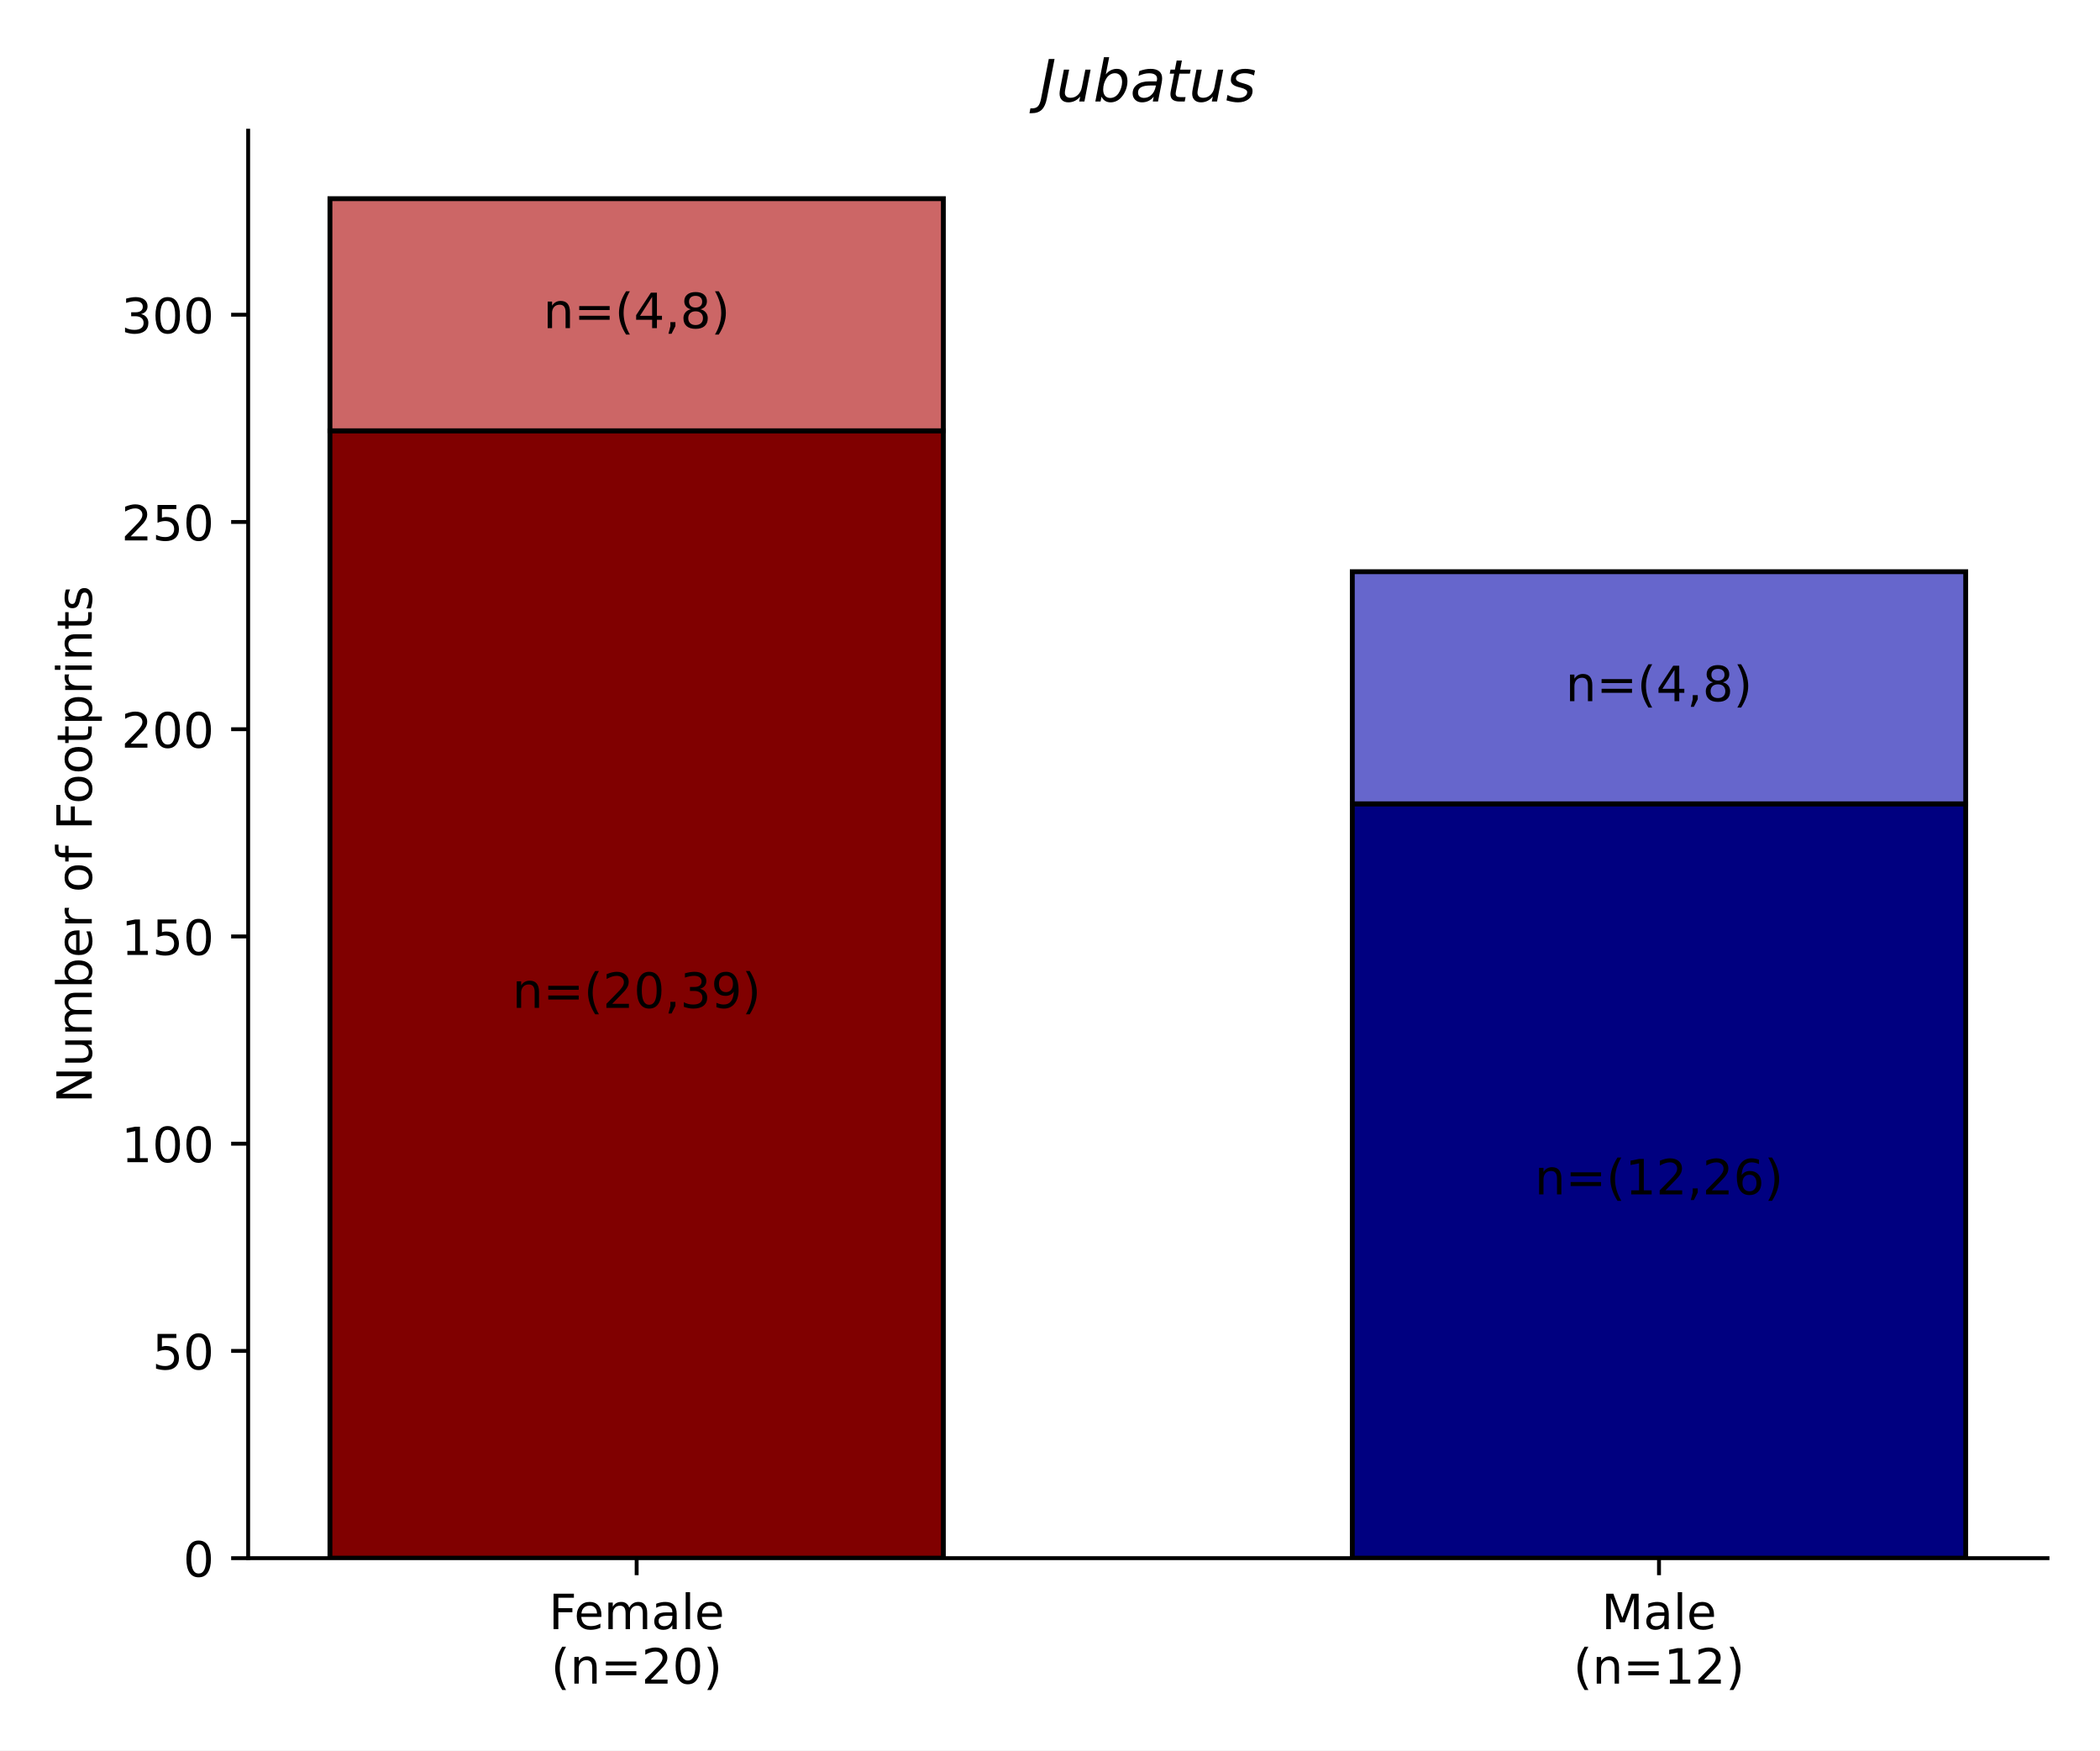
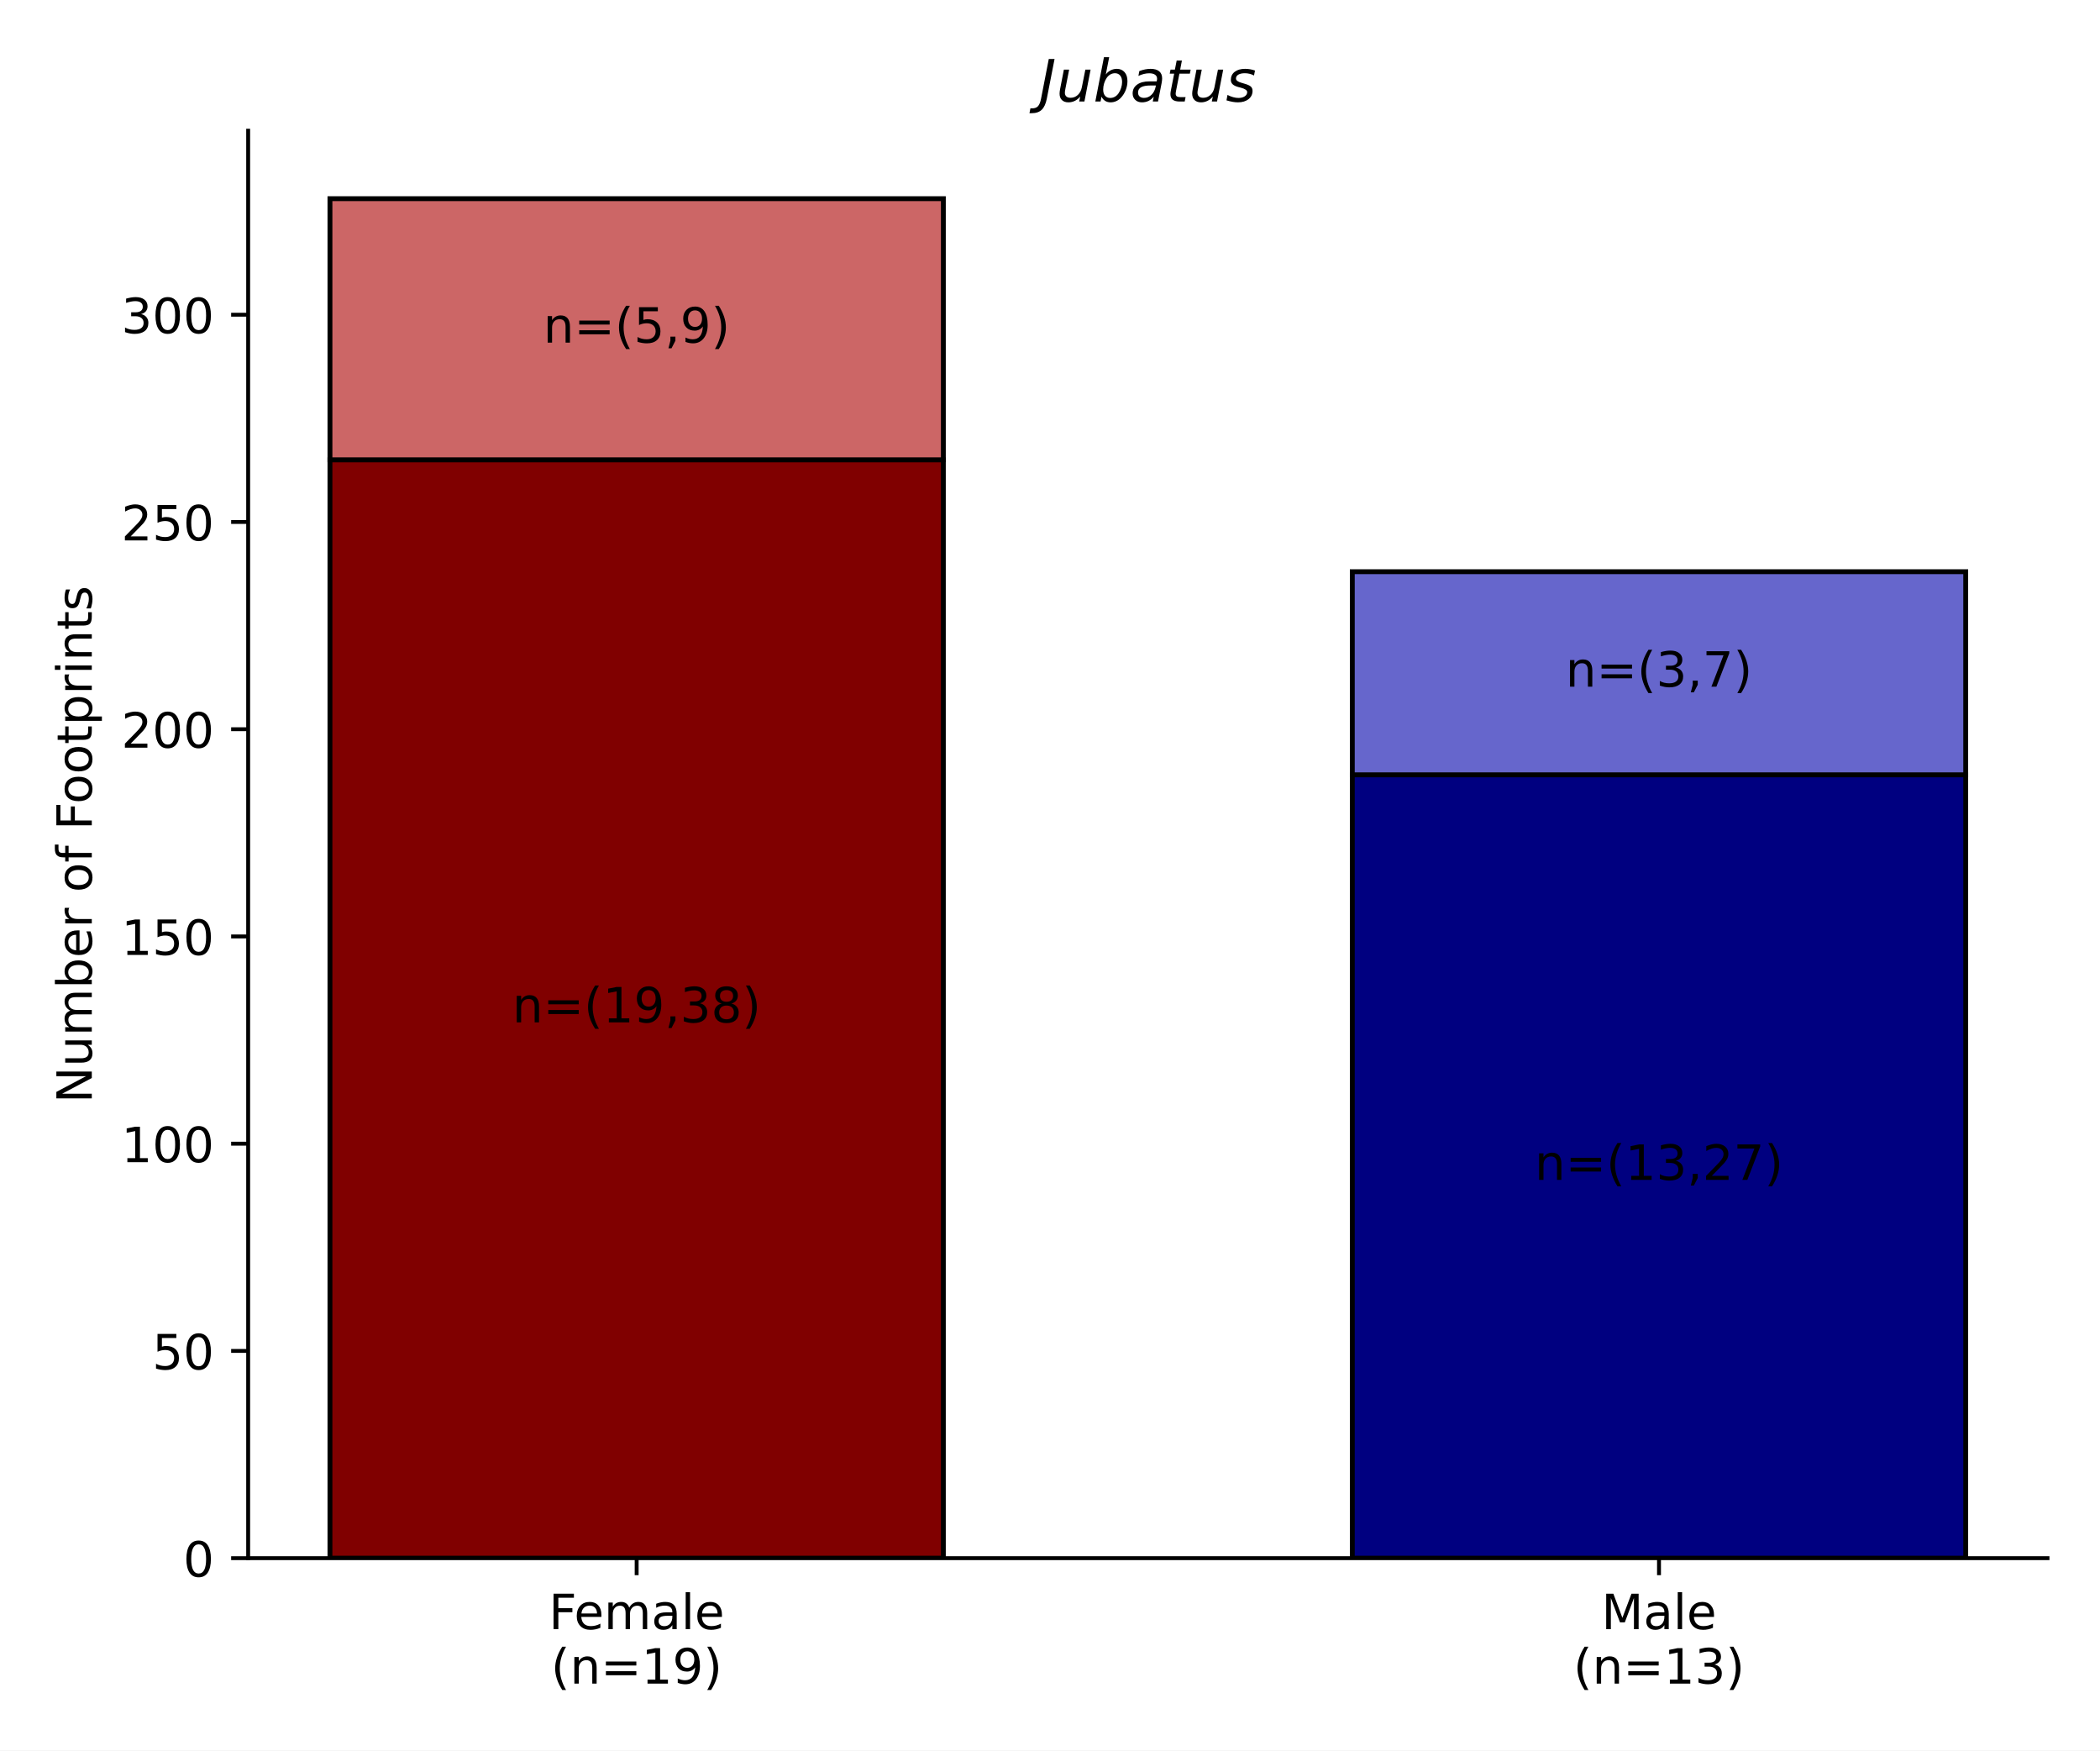
<svg xmlns="http://www.w3.org/2000/svg" xmlns:xlink="http://www.w3.org/1999/xlink" width="432pt" height="360pt" viewBox="0 0 432 360" version="1.1">
  <defs>
    <style type="text/css">*{stroke-linejoin: round; stroke-linecap: butt}</style>
  </defs>
  <g id="figure_1">
    <g id="patch_1">
      <path d="M 0 360  L 432 360  L 432 0  L 0 0  z " style="fill: #ffffff" />
    </g>
    <g id="axes_1">
      <g id="patch_2">
        <path d="M 51.05 320.456  L 421.2 320.456  L 421.2 26.88  L 51.05 26.88  z " style="fill: #ffffff" />
      </g>
      <g id="patch_3">
-         <path d="M 67.875 320.456  L 194.062 320.456  L 194.062 88.596  L 67.875 88.596  z " clip-path="url(#p5c087aab49)" style="fill: #800000; stroke: #000000; stroke-linejoin: miter" />
+         <path d="M 67.875 320.456  L 194.062 320.456  L 194.062 94.563  L 67.875 94.563  z " clip-path="url(#p256b6eb89d)" style="fill: #800000; stroke: #000000; stroke-linejoin: miter" />
      </g>
      <g id="patch_4">
-         <path d="M 278.188 320.456  L 404.375 320.456  L 404.375 165.314  L 278.188 165.314  z " clip-path="url(#p5c087aab49)" style="fill: #000080; stroke: #000000; stroke-linejoin: miter" />
+         <path d="M 278.188 320.456  L 404.375 320.456  L 404.375 159.347  L 278.188 159.347  z " clip-path="url(#p256b6eb89d)" style="fill: #000080; stroke: #000000; stroke-linejoin: miter" />
      </g>
      <g id="patch_5">
-         <path d="M 67.875 88.596  L 194.062 88.596  L 194.062 40.86  L 67.875 40.86  z " clip-path="url(#p5c087aab49)" style="fill: #cc6666; stroke: #000000; stroke-linejoin: miter" />
+         <path d="M 67.875 94.563  L 194.062 94.563  L 194.062 40.86  L 67.875 40.86  z " clip-path="url(#p256b6eb89d)" style="fill: #cc6666; stroke: #000000; stroke-linejoin: miter" />
      </g>
      <g id="patch_6">
-         <path d="M 278.188 165.314  L 404.375 165.314  L 404.375 117.578  L 278.188 117.578  z " clip-path="url(#p5c087aab49)" style="fill: #6666cc; stroke: #000000; stroke-linejoin: miter" />
+         <path d="M 278.188 159.347  L 404.375 159.347  L 404.375 117.578  L 278.188 117.578  z " clip-path="url(#p256b6eb89d)" style="fill: #6666cc; stroke: #000000; stroke-linejoin: miter" />
      </g>
      <g id="matplotlib.axis_1">
        <g id="xtick_1">
          <g id="line2d_1">
            <defs>
-               <path id="m1db87bc4d0" d="M 0 0  L 0 3.5  " style="stroke: #000000; stroke-width: 0.8" />
+               <path id="mb5d3421f30" d="M 0 0  L 0 3.5  " style="stroke: #000000; stroke-width: 0.8" />
            </defs>
            <g>
-               <use xlink:href="#m1db87bc4d0" x="130.969" y="320.456" style="stroke: #000000; stroke-width: 0.8" />
+               <use xlink:href="#mb5d3421f30" x="130.969" y="320.456" style="stroke: #000000; stroke-width: 0.8" />
            </g>
          </g>
          <g id="text_1">
            <g transform="translate(112.8914 335.0544) scale(0.1 -0.1)">
              <defs>
                <path id="DejaVuSans-46" d="M 628 4666  L 3309 4666  L 3309 4134  L 1259 4134  L 1259 2759  L 3109 2759  L 3109 2228  L 1259 2228  L 1259 0  L 628 0  L 628 4666  z " transform="scale(0.015625)" />
                <path id="DejaVuSans-65" d="M 3597 1894  L 3597 1613  L 953 1613  Q 991 1019 1311 708  Q 1631 397 2203 397  Q 2534 397 2845 478  Q 3156 559 3463 722  L 3463 178  Q 3153 47 2828 -22  Q 2503 -91 2169 -91  Q 1331 -91 842 396  Q 353 884 353 1716  Q 353 2575 817 3079  Q 1281 3584 2069 3584  Q 2775 3584 3186 3129  Q 3597 2675 3597 1894  z M 3022 2063  Q 3016 2534 2758 2815  Q 2500 3097 2075 3097  Q 1594 3097 1305 2825  Q 1016 2553 972 2059  L 3022 2063  z " transform="scale(0.015625)" />
                <path id="DejaVuSans-6d" d="M 3328 2828  Q 3544 3216 3844 3400  Q 4144 3584 4550 3584  Q 5097 3584 5394 3201  Q 5691 2819 5691 2113  L 5691 0  L 5113 0  L 5113 2094  Q 5113 2597 4934 2840  Q 4756 3084 4391 3084  Q 3944 3084 3684 2787  Q 3425 2491 3425 1978  L 3425 0  L 2847 0  L 2847 2094  Q 2847 2600 2669 2842  Q 2491 3084 2119 3084  Q 1678 3084 1418 2786  Q 1159 2488 1159 1978  L 1159 0  L 581 0  L 581 3500  L 1159 3500  L 1159 2956  Q 1356 3278 1631 3431  Q 1906 3584 2284 3584  Q 2666 3584 2933 3390  Q 3200 3197 3328 2828  z " transform="scale(0.015625)" />
                <path id="DejaVuSans-61" d="M 2194 1759  Q 1497 1759 1228 1600  Q 959 1441 959 1056  Q 959 750 1161 570  Q 1363 391 1709 391  Q 2188 391 2477 730  Q 2766 1069 2766 1631  L 2766 1759  L 2194 1759  z M 3341 1997  L 3341 0  L 2766 0  L 2766 531  Q 2569 213 2275 61  Q 1981 -91 1556 -91  Q 1019 -91 701 211  Q 384 513 384 1019  Q 384 1609 779 1909  Q 1175 2209 1959 2209  L 2766 2209  L 2766 2266  Q 2766 2663 2505 2880  Q 2244 3097 1772 3097  Q 1472 3097 1187 3025  Q 903 2953 641 2809  L 641 3341  Q 956 3463 1253 3523  Q 1550 3584 1831 3584  Q 2591 3584 2966 3190  Q 3341 2797 3341 1997  z " transform="scale(0.015625)" />
                <path id="DejaVuSans-6c" d="M 603 4863  L 1178 4863  L 1178 0  L 603 0  L 603 4863  z " transform="scale(0.015625)" />
              </defs>
              <use xlink:href="#DejaVuSans-46" />
              <use xlink:href="#DejaVuSans-65" transform="translate(52.01953 0)" />
              <use xlink:href="#DejaVuSans-6d" transform="translate(113.543 0)" />
              <use xlink:href="#DejaVuSans-61" transform="translate(210.9551 0)" />
              <use xlink:href="#DejaVuSans-6c" transform="translate(272.2344 0)" />
              <use xlink:href="#DejaVuSans-65" transform="translate(300.0176 0)" />
            </g>
            <g transform="translate(113.3461 346.2523) scale(0.1 -0.1)">
              <defs>
                <path id="DejaVuSans-28" d="M 1984 4856  Q 1566 4138 1362 3434  Q 1159 2731 1159 2009  Q 1159 1288 1364 580  Q 1569 -128 1984 -844  L 1484 -844  Q 1016 -109 783 600  Q 550 1309 550 2009  Q 550 2706 781 3412  Q 1013 4119 1484 4856  L 1984 4856  z " transform="scale(0.015625)" />
                <path id="DejaVuSans-6e" d="M 3513 2113  L 3513 0  L 2938 0  L 2938 2094  Q 2938 2591 2744 2837  Q 2550 3084 2163 3084  Q 1697 3084 1428 2787  Q 1159 2491 1159 1978  L 1159 0  L 581 0  L 581 3500  L 1159 3500  L 1159 2956  Q 1366 3272 1645 3428  Q 1925 3584 2291 3584  Q 2894 3584 3203 3211  Q 3513 2838 3513 2113  z " transform="scale(0.015625)" />
                <path id="DejaVuSans-3d" d="M 678 2906  L 4684 2906  L 4684 2381  L 678 2381  L 678 2906  z M 678 1631  L 4684 1631  L 4684 1100  L 678 1100  L 678 1631  z " transform="scale(0.015625)" />
-                 <path id="DejaVuSans-32" d="M 1228 531  L 3431 531  L 3431 0  L 469 0  L 469 531  Q 828 903 1448 1529  Q 2069 2156 2228 2338  Q 2531 2678 2651 2914  Q 2772 3150 2772 3378  Q 2772 3750 2511 3984  Q 2250 4219 1831 4219  Q 1534 4219 1204 4116  Q 875 4013 500 3803  L 500 4441  Q 881 4594 1212 4672  Q 1544 4750 1819 4750  Q 2544 4750 2975 4387  Q 3406 4025 3406 3419  Q 3406 3131 3298 2873  Q 3191 2616 2906 2266  Q 2828 2175 2409 1742  Q 1991 1309 1228 531  z " transform="scale(0.015625)" />
-                 <path id="DejaVuSans-30" d="M 2034 4250  Q 1547 4250 1301 3770  Q 1056 3291 1056 2328  Q 1056 1369 1301 889  Q 1547 409 2034 409  Q 2525 409 2770 889  Q 3016 1369 3016 2328  Q 3016 3291 2770 3770  Q 2525 4250 2034 4250  z M 2034 4750  Q 2819 4750 3233 4129  Q 3647 3509 3647 2328  Q 3647 1150 3233 529  Q 2819 -91 2034 -91  Q 1250 -91 836 529  Q 422 1150 422 2328  Q 422 3509 836 4129  Q 1250 4750 2034 4750  z " transform="scale(0.015625)" />
+                 <path id="DejaVuSans-31" d="M 794 531  L 1825 531  L 1825 4091  L 703 3866  L 703 4441  L 1819 4666  L 2450 4666  L 2450 531  L 3481 531  L 3481 0  L 794 0  L 794 531  z " transform="scale(0.015625)" />
+                 <path id="DejaVuSans-39" d="M 703 97  L 703 672  Q 941 559 1184 500  Q 1428 441 1663 441  Q 2288 441 2617 861  Q 2947 1281 2994 2138  Q 2813 1869 2534 1725  Q 2256 1581 1919 1581  Q 1219 1581 811 2004  Q 403 2428 403 3163  Q 403 3881 828 4315  Q 1253 4750 1959 4750  Q 2769 4750 3195 4129  Q 3622 3509 3622 2328  Q 3622 1225 3098 567  Q 2575 -91 1691 -91  Q 1453 -91 1209 -44  Q 966 3 703 97  z M 1959 2075  Q 2384 2075 2632 2365  Q 2881 2656 2881 3163  Q 2881 3666 2632 3958  Q 2384 4250 1959 4250  Q 1534 4250 1286 3958  Q 1038 3666 1038 3163  Q 1038 2656 1286 2365  Q 1534 2075 1959 2075  z " transform="scale(0.015625)" />
                <path id="DejaVuSans-29" d="M 513 4856  L 1013 4856  Q 1481 4119 1714 3412  Q 1947 2706 1947 2009  Q 1947 1309 1714 600  Q 1481 -109 1013 -844  L 513 -844  Q 928 -128 1133 580  Q 1338 1288 1338 2009  Q 1338 2731 1133 3434  Q 928 4138 513 4856  z " transform="scale(0.015625)" />
              </defs>
              <use xlink:href="#DejaVuSans-28" />
              <use xlink:href="#DejaVuSans-6e" transform="translate(39.01367 0)" />
              <use xlink:href="#DejaVuSans-3d" transform="translate(102.3926 0)" />
-               <use xlink:href="#DejaVuSans-32" transform="translate(186.1816 0)" />
-               <use xlink:href="#DejaVuSans-30" transform="translate(249.8047 0)" />
+               <use xlink:href="#DejaVuSans-31" transform="translate(186.1816 0)" />
+               <use xlink:href="#DejaVuSans-39" transform="translate(249.8047 0)" />
              <use xlink:href="#DejaVuSans-29" transform="translate(313.4277 0)" />
            </g>
          </g>
        </g>
        <g id="xtick_2">
          <g id="line2d_2">
            <g>
-               <use xlink:href="#m1db87bc4d0" x="341.281" y="320.456" style="stroke: #000000; stroke-width: 0.8" />
+               <use xlink:href="#mb5d3421f30" x="341.281" y="320.456" style="stroke: #000000; stroke-width: 0.8" />
            </g>
          </g>
          <g id="text_2">
            <g transform="translate(329.4375 335.0544) scale(0.1 -0.1)">
              <defs>
                <path id="DejaVuSans-4d" d="M 628 4666  L 1569 4666  L 2759 1491  L 3956 4666  L 4897 4666  L 4897 0  L 4281 0  L 4281 4097  L 3078 897  L 2444 897  L 1241 4097  L 1241 0  L 628 0  L 628 4666  z " transform="scale(0.015625)" />
              </defs>
              <use xlink:href="#DejaVuSans-4d" />
              <use xlink:href="#DejaVuSans-61" transform="translate(86.2793 0)" />
              <use xlink:href="#DejaVuSans-6c" transform="translate(147.5586 0)" />
              <use xlink:href="#DejaVuSans-65" transform="translate(175.3418 0)" />
            </g>
            <g transform="translate(323.6586 346.2523) scale(0.1 -0.1)">
              <defs>
-                 <path id="DejaVuSans-31" d="M 794 531  L 1825 531  L 1825 4091  L 703 3866  L 703 4441  L 1819 4666  L 2450 4666  L 2450 531  L 3481 531  L 3481 0  L 794 0  L 794 531  z " transform="scale(0.015625)" />
+                 <path id="DejaVuSans-33" d="M 2597 2516  Q 3050 2419 3304 2112  Q 3559 1806 3559 1356  Q 3559 666 3084 287  Q 2609 -91 1734 -91  Q 1441 -91 1130 -33  Q 819 25 488 141  L 488 750  Q 750 597 1062 519  Q 1375 441 1716 441  Q 2309 441 2620 675  Q 2931 909 2931 1356  Q 2931 1769 2642 2001  Q 2353 2234 1838 2234  L 1294 2234  L 1294 2753  L 1863 2753  Q 2328 2753 2575 2939  Q 2822 3125 2822 3475  Q 2822 3834 2567 4026  Q 2313 4219 1838 4219  Q 1578 4219 1281 4162  Q 984 4106 628 3988  L 628 4550  Q 988 4650 1302 4700  Q 1616 4750 1894 4750  Q 2613 4750 3031 4423  Q 3450 4097 3450 3541  Q 3450 3153 3228 2886  Q 3006 2619 2597 2516  z " transform="scale(0.015625)" />
              </defs>
              <use xlink:href="#DejaVuSans-28" />
              <use xlink:href="#DejaVuSans-6e" transform="translate(39.01367 0)" />
              <use xlink:href="#DejaVuSans-3d" transform="translate(102.3926 0)" />
              <use xlink:href="#DejaVuSans-31" transform="translate(186.1816 0)" />
-               <use xlink:href="#DejaVuSans-32" transform="translate(249.8047 0)" />
+               <use xlink:href="#DejaVuSans-33" transform="translate(249.8047 0)" />
              <use xlink:href="#DejaVuSans-29" transform="translate(313.4277 0)" />
            </g>
          </g>
        </g>
      </g>
      <g id="matplotlib.axis_2">
        <g id="ytick_1">
          <g id="line2d_3">
            <defs>
-               <path id="m674d6b5027" d="M 0 0  L -3.5 0  " style="stroke: #000000; stroke-width: 0.8" />
+               <path id="m6a701a7743" d="M 0 0  L -3.5 0  " style="stroke: #000000; stroke-width: 0.8" />
            </defs>
            <g>
-               <use xlink:href="#m674d6b5027" x="51.05" y="320.456" style="stroke: #000000; stroke-width: 0.8" />
+               <use xlink:href="#m6a701a7743" x="51.05" y="320.456" style="stroke: #000000; stroke-width: 0.8" />
            </g>
          </g>
          <g id="text_3">
            <g transform="translate(37.6875 324.2552) scale(0.1 -0.1)">
+               <defs>
+                 <path id="DejaVuSans-30" d="M 2034 4250  Q 1547 4250 1301 3770  Q 1056 3291 1056 2328  Q 1056 1369 1301 889  Q 1547 409 2034 409  Q 2525 409 2770 889  Q 3016 1369 3016 2328  Q 3016 3291 2770 3770  Q 2525 4250 2034 4250  z M 2034 4750  Q 2819 4750 3233 4129  Q 3647 3509 3647 2328  Q 3647 1150 3233 529  Q 2819 -91 2034 -91  Q 1250 -91 836 529  Q 422 1150 422 2328  Q 422 3509 836 4129  Q 1250 4750 2034 4750  z " transform="scale(0.015625)" />
+               </defs>
              <use xlink:href="#DejaVuSans-30" />
            </g>
          </g>
        </g>
        <g id="ytick_2">
          <g id="line2d_4">
            <g>
-               <use xlink:href="#m674d6b5027" x="51.05" y="277.835" style="stroke: #000000; stroke-width: 0.8" />
+               <use xlink:href="#m6a701a7743" x="51.05" y="277.835" style="stroke: #000000; stroke-width: 0.8" />
            </g>
          </g>
          <g id="text_4">
            <g transform="translate(31.325 281.6338) scale(0.1 -0.1)">
              <defs>
                <path id="DejaVuSans-35" d="M 691 4666  L 3169 4666  L 3169 4134  L 1269 4134  L 1269 2991  Q 1406 3038 1543 3061  Q 1681 3084 1819 3084  Q 2600 3084 3056 2656  Q 3513 2228 3513 1497  Q 3513 744 3044 326  Q 2575 -91 1722 -91  Q 1428 -91 1123 -41  Q 819 9 494 109  L 494 744  Q 775 591 1075 516  Q 1375 441 1709 441  Q 2250 441 2565 725  Q 2881 1009 2881 1497  Q 2881 1984 2565 2268  Q 2250 2553 1709 2553  Q 1456 2553 1204 2497  Q 953 2441 691 2322  L 691 4666  z " transform="scale(0.015625)" />
              </defs>
              <use xlink:href="#DejaVuSans-35" />
              <use xlink:href="#DejaVuSans-30" transform="translate(63.62305 0)" />
            </g>
          </g>
        </g>
        <g id="ytick_3">
          <g id="line2d_5">
            <g>
-               <use xlink:href="#m674d6b5027" x="51.05" y="235.213" style="stroke: #000000; stroke-width: 0.8" />
+               <use xlink:href="#m6a701a7743" x="51.05" y="235.213" style="stroke: #000000; stroke-width: 0.8" />
            </g>
          </g>
          <g id="text_5">
            <g transform="translate(24.9625 239.0125) scale(0.1 -0.1)">
              <use xlink:href="#DejaVuSans-31" />
              <use xlink:href="#DejaVuSans-30" transform="translate(63.62305 0)" />
              <use xlink:href="#DejaVuSans-30" transform="translate(127.2461 0)" />
            </g>
          </g>
        </g>
        <g id="ytick_4">
          <g id="line2d_6">
            <g>
-               <use xlink:href="#m674d6b5027" x="51.05" y="192.592" style="stroke: #000000; stroke-width: 0.8" />
+               <use xlink:href="#m6a701a7743" x="51.05" y="192.592" style="stroke: #000000; stroke-width: 0.8" />
            </g>
          </g>
          <g id="text_6">
            <g transform="translate(24.9625 196.3911) scale(0.1 -0.1)">
              <use xlink:href="#DejaVuSans-31" />
              <use xlink:href="#DejaVuSans-35" transform="translate(63.62305 0)" />
              <use xlink:href="#DejaVuSans-30" transform="translate(127.2461 0)" />
            </g>
          </g>
        </g>
        <g id="ytick_5">
          <g id="line2d_7">
            <g>
-               <use xlink:href="#m674d6b5027" x="51.05" y="149.971" style="stroke: #000000; stroke-width: 0.8" />
+               <use xlink:href="#m6a701a7743" x="51.05" y="149.971" style="stroke: #000000; stroke-width: 0.8" />
            </g>
          </g>
          <g id="text_7">
            <g transform="translate(24.9625 153.7697) scale(0.1 -0.1)">
+               <defs>
+                 <path id="DejaVuSans-32" d="M 1228 531  L 3431 531  L 3431 0  L 469 0  L 469 531  Q 828 903 1448 1529  Q 2069 2156 2228 2338  Q 2531 2678 2651 2914  Q 2772 3150 2772 3378  Q 2772 3750 2511 3984  Q 2250 4219 1831 4219  Q 1534 4219 1204 4116  Q 875 4013 500 3803  L 500 4441  Q 881 4594 1212 4672  Q 1544 4750 1819 4750  Q 2544 4750 2975 4387  Q 3406 4025 3406 3419  Q 3406 3131 3298 2873  Q 3191 2616 2906 2266  Q 2828 2175 2409 1742  Q 1991 1309 1228 531  z " transform="scale(0.015625)" />
+               </defs>
              <use xlink:href="#DejaVuSans-32" />
              <use xlink:href="#DejaVuSans-30" transform="translate(63.62305 0)" />
              <use xlink:href="#DejaVuSans-30" transform="translate(127.2461 0)" />
            </g>
          </g>
        </g>
        <g id="ytick_6">
          <g id="line2d_8">
            <g>
-               <use xlink:href="#m674d6b5027" x="51.05" y="107.349" style="stroke: #000000; stroke-width: 0.8" />
+               <use xlink:href="#m6a701a7743" x="51.05" y="107.349" style="stroke: #000000; stroke-width: 0.8" />
            </g>
          </g>
          <g id="text_8">
            <g transform="translate(24.9625 111.1484) scale(0.1 -0.1)">
              <use xlink:href="#DejaVuSans-32" />
              <use xlink:href="#DejaVuSans-35" transform="translate(63.62305 0)" />
              <use xlink:href="#DejaVuSans-30" transform="translate(127.2461 0)" />
            </g>
          </g>
        </g>
        <g id="ytick_7">
          <g id="line2d_9">
            <g>
-               <use xlink:href="#m674d6b5027" x="51.05" y="64.728" style="stroke: #000000; stroke-width: 0.8" />
+               <use xlink:href="#m6a701a7743" x="51.05" y="64.728" style="stroke: #000000; stroke-width: 0.8" />
            </g>
          </g>
          <g id="text_9">
            <g transform="translate(24.9625 68.527) scale(0.1 -0.1)">
-               <defs>
-                 <path id="DejaVuSans-33" d="M 2597 2516  Q 3050 2419 3304 2112  Q 3559 1806 3559 1356  Q 3559 666 3084 287  Q 2609 -91 1734 -91  Q 1441 -91 1130 -33  Q 819 25 488 141  L 488 750  Q 750 597 1062 519  Q 1375 441 1716 441  Q 2309 441 2620 675  Q 2931 909 2931 1356  Q 2931 1769 2642 2001  Q 2353 2234 1838 2234  L 1294 2234  L 1294 2753  L 1863 2753  Q 2328 2753 2575 2939  Q 2822 3125 2822 3475  Q 2822 3834 2567 4026  Q 2313 4219 1838 4219  Q 1578 4219 1281 4162  Q 984 4106 628 3988  L 628 4550  Q 988 4650 1302 4700  Q 1616 4750 1894 4750  Q 2613 4750 3031 4423  Q 3450 4097 3450 3541  Q 3450 3153 3228 2886  Q 3006 2619 2597 2516  z " transform="scale(0.015625)" />
-               </defs>
              <use xlink:href="#DejaVuSans-33" />
              <use xlink:href="#DejaVuSans-30" transform="translate(63.62305 0)" />
              <use xlink:href="#DejaVuSans-30" transform="translate(127.2461 0)" />
            </g>
          </g>
        </g>
        <g id="text_10">
          <g transform="translate(18.88281 226.8774) rotate(-90) scale(0.1 -0.1)">
            <defs>
              <path id="DejaVuSans-4e" d="M 628 4666  L 1478 4666  L 3547 763  L 3547 4666  L 4159 4666  L 4159 0  L 3309 0  L 1241 3903  L 1241 0  L 628 0  L 628 4666  z " transform="scale(0.015625)" />
              <path id="DejaVuSans-75" d="M 544 1381  L 544 3500  L 1119 3500  L 1119 1403  Q 1119 906 1312 657  Q 1506 409 1894 409  Q 2359 409 2629 706  Q 2900 1003 2900 1516  L 2900 3500  L 3475 3500  L 3475 0  L 2900 0  L 2900 538  Q 2691 219 2414 64  Q 2138 -91 1772 -91  Q 1169 -91 856 284  Q 544 659 544 1381  z M 1991 3584  L 1991 3584  z " transform="scale(0.015625)" />
              <path id="DejaVuSans-62" d="M 3116 1747  Q 3116 2381 2855 2742  Q 2594 3103 2138 3103  Q 1681 3103 1420 2742  Q 1159 2381 1159 1747  Q 1159 1113 1420 752  Q 1681 391 2138 391  Q 2594 391 2855 752  Q 3116 1113 3116 1747  z M 1159 2969  Q 1341 3281 1617 3432  Q 1894 3584 2278 3584  Q 2916 3584 3314 3078  Q 3713 2572 3713 1747  Q 3713 922 3314 415  Q 2916 -91 2278 -91  Q 1894 -91 1617 61  Q 1341 213 1159 525  L 1159 0  L 581 0  L 581 4863  L 1159 4863  L 1159 2969  z " transform="scale(0.015625)" />
              <path id="DejaVuSans-72" d="M 2631 2963  Q 2534 3019 2420 3045  Q 2306 3072 2169 3072  Q 1681 3072 1420 2755  Q 1159 2438 1159 1844  L 1159 0  L 581 0  L 581 3500  L 1159 3500  L 1159 2956  Q 1341 3275 1631 3429  Q 1922 3584 2338 3584  Q 2397 3584 2469 3576  Q 2541 3569 2628 3553  L 2631 2963  z " transform="scale(0.015625)" />
              <path id="DejaVuSans-20" transform="scale(0.015625)" />
              <path id="DejaVuSans-6f" d="M 1959 3097  Q 1497 3097 1228 2736  Q 959 2375 959 1747  Q 959 1119 1226 758  Q 1494 397 1959 397  Q 2419 397 2687 759  Q 2956 1122 2956 1747  Q 2956 2369 2687 2733  Q 2419 3097 1959 3097  z M 1959 3584  Q 2709 3584 3137 3096  Q 3566 2609 3566 1747  Q 3566 888 3137 398  Q 2709 -91 1959 -91  Q 1206 -91 779 398  Q 353 888 353 1747  Q 353 2609 779 3096  Q 1206 3584 1959 3584  z " transform="scale(0.015625)" />
              <path id="DejaVuSans-66" d="M 2375 4863  L 2375 4384  L 1825 4384  Q 1516 4384 1395 4259  Q 1275 4134 1275 3809  L 1275 3500  L 2222 3500  L 2222 3053  L 1275 3053  L 1275 0  L 697 0  L 697 3053  L 147 3053  L 147 3500  L 697 3500  L 697 3744  Q 697 4328 969 4595  Q 1241 4863 1831 4863  L 2375 4863  z " transform="scale(0.015625)" />
              <path id="DejaVuSans-74" d="M 1172 4494  L 1172 3500  L 2356 3500  L 2356 3053  L 1172 3053  L 1172 1153  Q 1172 725 1289 603  Q 1406 481 1766 481  L 2356 481  L 2356 0  L 1766 0  Q 1100 0 847 248  Q 594 497 594 1153  L 594 3053  L 172 3053  L 172 3500  L 594 3500  L 594 4494  L 1172 4494  z " transform="scale(0.015625)" />
              <path id="DejaVuSans-70" d="M 1159 525  L 1159 -1331  L 581 -1331  L 581 3500  L 1159 3500  L 1159 2969  Q 1341 3281 1617 3432  Q 1894 3584 2278 3584  Q 2916 3584 3314 3078  Q 3713 2572 3713 1747  Q 3713 922 3314 415  Q 2916 -91 2278 -91  Q 1894 -91 1617 61  Q 1341 213 1159 525  z M 3116 1747  Q 3116 2381 2855 2742  Q 2594 3103 2138 3103  Q 1681 3103 1420 2742  Q 1159 2381 1159 1747  Q 1159 1113 1420 752  Q 1681 391 2138 391  Q 2594 391 2855 752  Q 3116 1113 3116 1747  z " transform="scale(0.015625)" />
              <path id="DejaVuSans-69" d="M 603 3500  L 1178 3500  L 1178 0  L 603 0  L 603 3500  z M 603 4863  L 1178 4863  L 1178 4134  L 603 4134  L 603 4863  z " transform="scale(0.015625)" />
              <path id="DejaVuSans-73" d="M 2834 3397  L 2834 2853  Q 2591 2978 2328 3040  Q 2066 3103 1784 3103  Q 1356 3103 1142 2972  Q 928 2841 928 2578  Q 928 2378 1081 2264  Q 1234 2150 1697 2047  L 1894 2003  Q 2506 1872 2764 1633  Q 3022 1394 3022 966  Q 3022 478 2636 193  Q 2250 -91 1575 -91  Q 1294 -91 989 -36  Q 684 19 347 128  L 347 722  Q 666 556 975 473  Q 1284 391 1588 391  Q 1994 391 2212 530  Q 2431 669 2431 922  Q 2431 1156 2273 1281  Q 2116 1406 1581 1522  L 1381 1569  Q 847 1681 609 1914  Q 372 2147 372 2553  Q 372 3047 722 3315  Q 1072 3584 1716 3584  Q 2034 3584 2315 3537  Q 2597 3491 2834 3397  z " transform="scale(0.015625)" />
            </defs>
            <use xlink:href="#DejaVuSans-4e" />
            <use xlink:href="#DejaVuSans-75" transform="translate(74.80469 0)" />
            <use xlink:href="#DejaVuSans-6d" transform="translate(138.1836 0)" />
            <use xlink:href="#DejaVuSans-62" transform="translate(235.5957 0)" />
            <use xlink:href="#DejaVuSans-65" transform="translate(299.0723 0)" />
            <use xlink:href="#DejaVuSans-72" transform="translate(360.5957 0)" />
            <use xlink:href="#DejaVuSans-20" transform="translate(401.709 0)" />
            <use xlink:href="#DejaVuSans-6f" transform="translate(433.4961 0)" />
            <use xlink:href="#DejaVuSans-66" transform="translate(494.6777 0)" />
            <use xlink:href="#DejaVuSans-20" transform="translate(529.8828 0)" />
            <use xlink:href="#DejaVuSans-46" transform="translate(561.6699 0)" />
            <use xlink:href="#DejaVuSans-6f" transform="translate(615.5645 0)" />
            <use xlink:href="#DejaVuSans-6f" transform="translate(676.7461 0)" />
            <use xlink:href="#DejaVuSans-74" transform="translate(737.9277 0)" />
            <use xlink:href="#DejaVuSans-70" transform="translate(777.1367 0)" />
            <use xlink:href="#DejaVuSans-72" transform="translate(840.6133 0)" />
            <use xlink:href="#DejaVuSans-69" transform="translate(881.7266 0)" />
            <use xlink:href="#DejaVuSans-6e" transform="translate(909.5098 0)" />
            <use xlink:href="#DejaVuSans-74" transform="translate(972.8887 0)" />
            <use xlink:href="#DejaVuSans-73" transform="translate(1012.098 0)" />
          </g>
        </g>
      </g>
      <g id="patch_7">
        <path d="M 51.05 320.456  L 51.05 26.88  " style="fill: none; stroke: #000000; stroke-width: 0.8; stroke-linejoin: miter; stroke-linecap: square" />
      </g>
      <g id="patch_8">
        <path d="M 51.05 320.456  L 421.2 320.456  " style="fill: none; stroke: #000000; stroke-width: 0.8; stroke-linejoin: miter; stroke-linecap: square" />
      </g>
      <g id="text_11">
-         <g transform="translate(105.3945 207.2852) scale(0.1 -0.1)">
+         <g transform="translate(105.3945 210.2687) scale(0.1 -0.1)">
          <defs>
            <path id="DejaVuSans-2c" d="M 750 794  L 1409 794  L 1409 256  L 897 -744  L 494 -744  L 750 256  L 750 794  z " transform="scale(0.015625)" />
-             <path id="DejaVuSans-39" d="M 703 97  L 703 672  Q 941 559 1184 500  Q 1428 441 1663 441  Q 2288 441 2617 861  Q 2947 1281 2994 2138  Q 2813 1869 2534 1725  Q 2256 1581 1919 1581  Q 1219 1581 811 2004  Q 403 2428 403 3163  Q 403 3881 828 4315  Q 1253 4750 1959 4750  Q 2769 4750 3195 4129  Q 3622 3509 3622 2328  Q 3622 1225 3098 567  Q 2575 -91 1691 -91  Q 1453 -91 1209 -44  Q 966 3 703 97  z M 1959 2075  Q 2384 2075 2632 2365  Q 2881 2656 2881 3163  Q 2881 3666 2632 3958  Q 2384 4250 1959 4250  Q 1534 4250 1286 3958  Q 1038 3666 1038 3163  Q 1038 2656 1286 2365  Q 1534 2075 1959 2075  z " transform="scale(0.015625)" />
-           </defs>
-           <use xlink:href="#DejaVuSans-6e" />
-           <use xlink:href="#DejaVuSans-3d" transform="translate(63.37891 0)" />
-           <use xlink:href="#DejaVuSans-28" transform="translate(147.168 0)" />
-           <use xlink:href="#DejaVuSans-32" transform="translate(186.1816 0)" />
-           <use xlink:href="#DejaVuSans-30" transform="translate(249.8047 0)" />
-           <use xlink:href="#DejaVuSans-2c" transform="translate(313.4277 0)" />
-           <use xlink:href="#DejaVuSans-33" transform="translate(345.2148 0)" />
-           <use xlink:href="#DejaVuSans-39" transform="translate(408.8379 0)" />
-           <use xlink:href="#DejaVuSans-29" transform="translate(472.4609 0)" />
-         </g>
-       </g>
-       <g id="text_12">
-         <g transform="translate(315.707 245.6445) scale(0.1 -0.1)">
-           <defs>
-             <path id="DejaVuSans-36" d="M 2113 2584  Q 1688 2584 1439 2293  Q 1191 2003 1191 1497  Q 1191 994 1439 701  Q 1688 409 2113 409  Q 2538 409 2786 701  Q 3034 994 3034 1497  Q 3034 2003 2786 2293  Q 2538 2584 2113 2584  z M 3366 4563  L 3366 3988  Q 3128 4100 2886 4159  Q 2644 4219 2406 4219  Q 1781 4219 1451 3797  Q 1122 3375 1075 2522  Q 1259 2794 1537 2939  Q 1816 3084 2150 3084  Q 2853 3084 3261 2657  Q 3669 2231 3669 1497  Q 3669 778 3244 343  Q 2819 -91 2113 -91  Q 1303 -91 875 529  Q 447 1150 447 2328  Q 447 3434 972 4092  Q 1497 4750 2381 4750  Q 2619 4750 2861 4703  Q 3103 4656 3366 4563  z " transform="scale(0.015625)" />
+             <path id="DejaVuSans-38" d="M 2034 2216  Q 1584 2216 1326 1975  Q 1069 1734 1069 1313  Q 1069 891 1326 650  Q 1584 409 2034 409  Q 2484 409 2743 651  Q 3003 894 3003 1313  Q 3003 1734 2745 1975  Q 2488 2216 2034 2216  z M 1403 2484  Q 997 2584 770 2862  Q 544 3141 544 3541  Q 544 4100 942 4425  Q 1341 4750 2034 4750  Q 2731 4750 3128 4425  Q 3525 4100 3525 3541  Q 3525 3141 3298 2862  Q 3072 2584 2669 2484  Q 3125 2378 3379 2068  Q 3634 1759 3634 1313  Q 3634 634 3220 271  Q 2806 -91 2034 -91  Q 1263 -91 848 271  Q 434 634 434 1313  Q 434 1759 690 2068  Q 947 2378 1403 2484  z M 1172 3481  Q 1172 3119 1398 2916  Q 1625 2713 2034 2713  Q 2441 2713 2670 2916  Q 2900 3119 2900 3481  Q 2900 3844 2670 4047  Q 2441 4250 2034 4250  Q 1625 4250 1398 4047  Q 1172 3844 1172 3481  z " transform="scale(0.015625)" />
          </defs>
          <use xlink:href="#DejaVuSans-6e" />
          <use xlink:href="#DejaVuSans-3d" transform="translate(63.37891 0)" />
          <use xlink:href="#DejaVuSans-28" transform="translate(147.168 0)" />
          <use xlink:href="#DejaVuSans-31" transform="translate(186.1816 0)" />
-           <use xlink:href="#DejaVuSans-32" transform="translate(249.8047 0)" />
+           <use xlink:href="#DejaVuSans-39" transform="translate(249.8047 0)" />
          <use xlink:href="#DejaVuSans-2c" transform="translate(313.4277 0)" />
-           <use xlink:href="#DejaVuSans-32" transform="translate(345.2148 0)" />
-           <use xlink:href="#DejaVuSans-36" transform="translate(408.8379 0)" />
+           <use xlink:href="#DejaVuSans-33" transform="translate(345.2148 0)" />
+           <use xlink:href="#DejaVuSans-38" transform="translate(408.8379 0)" />
          <use xlink:href="#DejaVuSans-29" transform="translate(472.4609 0)" />
        </g>
      </g>
-       <g id="text_13">
-         <g transform="translate(111.757 67.48715) scale(0.1 -0.1)">
+       <g id="text_12">
+         <g transform="translate(315.707 242.661) scale(0.1 -0.1)">
          <defs>
-             <path id="DejaVuSans-34" d="M 2419 4116  L 825 1625  L 2419 1625  L 2419 4116  z M 2253 4666  L 3047 4666  L 3047 1625  L 3713 1625  L 3713 1100  L 3047 1100  L 3047 0  L 2419 0  L 2419 1100  L 313 1100  L 313 1709  L 2253 4666  z " transform="scale(0.015625)" />
-             <path id="DejaVuSans-38" d="M 2034 2216  Q 1584 2216 1326 1975  Q 1069 1734 1069 1313  Q 1069 891 1326 650  Q 1584 409 2034 409  Q 2484 409 2743 651  Q 3003 894 3003 1313  Q 3003 1734 2745 1975  Q 2488 2216 2034 2216  z M 1403 2484  Q 997 2584 770 2862  Q 544 3141 544 3541  Q 544 4100 942 4425  Q 1341 4750 2034 4750  Q 2731 4750 3128 4425  Q 3525 4100 3525 3541  Q 3525 3141 3298 2862  Q 3072 2584 2669 2484  Q 3125 2378 3379 2068  Q 3634 1759 3634 1313  Q 3634 634 3220 271  Q 2806 -91 2034 -91  Q 1263 -91 848 271  Q 434 634 434 1313  Q 434 1759 690 2068  Q 947 2378 1403 2484  z M 1172 3481  Q 1172 3119 1398 2916  Q 1625 2713 2034 2713  Q 2441 2713 2670 2916  Q 2900 3119 2900 3481  Q 2900 3844 2670 4047  Q 2441 4250 2034 4250  Q 1625 4250 1398 4047  Q 1172 3844 1172 3481  z " transform="scale(0.015625)" />
+             <path id="DejaVuSans-37" d="M 525 4666  L 3525 4666  L 3525 4397  L 1831 0  L 1172 0  L 2766 4134  L 525 4134  L 525 4666  z " transform="scale(0.015625)" />
          </defs>
          <use xlink:href="#DejaVuSans-6e" />
          <use xlink:href="#DejaVuSans-3d" transform="translate(63.37891 0)" />
          <use xlink:href="#DejaVuSans-28" transform="translate(147.168 0)" />
-           <use xlink:href="#DejaVuSans-34" transform="translate(186.1816 0)" />
-           <use xlink:href="#DejaVuSans-2c" transform="translate(249.8047 0)" />
-           <use xlink:href="#DejaVuSans-38" transform="translate(281.5918 0)" />
-           <use xlink:href="#DejaVuSans-29" transform="translate(345.2148 0)" />
-         </g>
-       </g>
-       <g id="text_14">
-         <g transform="translate(322.0695 144.2056) scale(0.1 -0.1)">
+           <use xlink:href="#DejaVuSans-31" transform="translate(186.1816 0)" />
+           <use xlink:href="#DejaVuSans-33" transform="translate(249.8047 0)" />
+           <use xlink:href="#DejaVuSans-2c" transform="translate(313.4277 0)" />
+           <use xlink:href="#DejaVuSans-32" transform="translate(345.2148 0)" />
+           <use xlink:href="#DejaVuSans-37" transform="translate(408.8379 0)" />
+           <use xlink:href="#DejaVuSans-29" transform="translate(472.4609 0)" />
+         </g>
+       </g>
+       <g id="text_13">
+         <g transform="translate(111.757 70.47065) scale(0.1 -0.1)">
          <use xlink:href="#DejaVuSans-6e" />
          <use xlink:href="#DejaVuSans-3d" transform="translate(63.37891 0)" />
          <use xlink:href="#DejaVuSans-28" transform="translate(147.168 0)" />
-           <use xlink:href="#DejaVuSans-34" transform="translate(186.1816 0)" />
+           <use xlink:href="#DejaVuSans-35" transform="translate(186.1816 0)" />
          <use xlink:href="#DejaVuSans-2c" transform="translate(249.8047 0)" />
-           <use xlink:href="#DejaVuSans-38" transform="translate(281.5918 0)" />
+           <use xlink:href="#DejaVuSans-39" transform="translate(281.5918 0)" />
+           <use xlink:href="#DejaVuSans-29" transform="translate(345.2148 0)" />
+         </g>
+       </g>
+       <g id="text_14">
+         <g transform="translate(322.0695 141.2221) scale(0.1 -0.1)">
+           <use xlink:href="#DejaVuSans-6e" />
+           <use xlink:href="#DejaVuSans-3d" transform="translate(63.37891 0)" />
+           <use xlink:href="#DejaVuSans-28" transform="translate(147.168 0)" />
+           <use xlink:href="#DejaVuSans-33" transform="translate(186.1816 0)" />
+           <use xlink:href="#DejaVuSans-2c" transform="translate(249.8047 0)" />
+           <use xlink:href="#DejaVuSans-37" transform="translate(281.5918 0)" />
          <use xlink:href="#DejaVuSans-29" transform="translate(345.2148 0)" />
        </g>
      </g>
      <g id="text_15">
        <g transform="translate(213.745 20.88) scale(0.12 -0.12)">
          <defs>
            <path id="DejaVuSans-Oblique-4a" d="M 1069 4666  L 1703 4666  L 856 325  Q 691 -522 298 -901  Q -94 -1281 -800 -1281  L -1050 -1281  L -947 -750  L -750 -750  Q -328 -750 -109 -509  Q 109 -269 225 325  L 1069 4666  z " transform="scale(0.015625)" />
            <path id="DejaVuSans-Oblique-75" d="M 428 1388  L 838 3500  L 1416 3500  L 1006 1409  Q 975 1256 961 1147  Q 947 1038 947 966  Q 947 700 1109 554  Q 1272 409 1569 409  Q 2031 409 2368 721  Q 2706 1034 2809 1563  L 3194 3500  L 3769 3500  L 3091 0  L 2516 0  L 2631 550  Q 2388 244 2052 76  Q 1716 -91 1338 -91  Q 878 -91 622 161  Q 366 413 366 863  Q 366 956 381 1097  Q 397 1238 428 1388  z " transform="scale(0.015625)" />
            <path id="DejaVuSans-Oblique-62" d="M 3169 2138  Q 3169 2591 2961 2847  Q 2753 3103 2388 3103  Q 2122 3103 1889 2973  Q 1656 2844 1484 2597  Q 1303 2338 1198 1995  Q 1094 1653 1094 1313  Q 1094 881 1298 636  Q 1503 391 1863 391  Q 2134 391 2365 517  Q 2597 644 2772 891  Q 2950 1147 3059 1487  Q 3169 1828 3169 2138  z M 1381 2969  Q 1594 3256 1914 3420  Q 2234 3584 2584 3584  Q 3122 3584 3439 3221  Q 3756 2859 3756 2241  Q 3756 1734 3570 1259  Q 3384 784 3041 416  Q 2816 172 2522 40  Q 2228 -91 1906 -91  Q 1566 -91 1316 65  Q 1066 222 909 531  L 806 0  L 231 0  L 1178 4863  L 1753 4863  L 1381 2969  z " transform="scale(0.015625)" />
            <path id="DejaVuSans-Oblique-61" d="M 3438 1997  L 3047 0  L 2472 0  L 2578 531  Q 2325 219 2001 64  Q 1678 -91 1281 -91  Q 834 -91 548 182  Q 263 456 263 884  Q 263 1497 752 1853  Q 1241 2209 2100 2209  L 2900 2209  L 2931 2363  Q 2938 2388 2941 2417  Q 2944 2447 2944 2509  Q 2944 2788 2717 2942  Q 2491 3097 2081 3097  Q 1800 3097 1504 3025  Q 1209 2953 897 2809  L 997 3341  Q 1322 3463 1633 3523  Q 1944 3584 2234 3584  Q 2853 3584 3176 3315  Q 3500 3047 3500 2534  Q 3500 2431 3484 2292  Q 3469 2153 3438 1997  z M 2816 1759  L 2241 1759  Q 1534 1759 1195 1570  Q 856 1381 856 984  Q 856 709 1029 553  Q 1203 397 1509 397  Q 1978 397 2328 733  Q 2678 1069 2791 1631  L 2816 1759  z " transform="scale(0.015625)" />
            <path id="DejaVuSans-Oblique-74" d="M 2706 3500  L 2619 3053  L 1472 3053  L 1100 1153  Q 1081 1047 1072 975  Q 1063 903 1063 863  Q 1063 663 1183 572  Q 1303 481 1569 481  L 2150 481  L 2053 0  L 1503 0  Q 991 0 739 200  Q 488 400 488 806  Q 488 878 497 964  Q 506 1050 525 1153  L 897 3053  L 409 3053  L 500 3500  L 978 3500  L 1172 4494  L 1747 4494  L 1556 3500  L 2706 3500  z " transform="scale(0.015625)" />
            <path id="DejaVuSans-Oblique-73" d="M 3200 3397  L 3091 2853  Q 2863 2978 2609 3040  Q 2356 3103 2088 3103  Q 1634 3103 1373 2948  Q 1113 2794 1113 2528  Q 1113 2219 1719 2053  Q 1766 2041 1788 2034  L 1972 1978  Q 2547 1819 2739 1644  Q 2931 1469 2931 1166  Q 2931 609 2489 259  Q 2047 -91 1331 -91  Q 1053 -91 747 -37  Q 441 16 72 128  L 184 722  Q 500 559 806 475  Q 1113 391 1394 391  Q 1816 391 2080 572  Q 2344 753 2344 1031  Q 2344 1331 1650 1516  L 1591 1531  L 1394 1581  Q 956 1697 753 1886  Q 550 2075 550 2369  Q 550 2928 970 3256  Q 1391 3584 2113 3584  Q 2397 3584 2667 3537  Q 2938 3491 3200 3397  z " transform="scale(0.015625)" />
          </defs>
          <use xlink:href="#DejaVuSans-Oblique-4a" transform="translate(0 0.015625)" />
          <use xlink:href="#DejaVuSans-Oblique-75" transform="translate(29.49219 0.015625)" />
          <use xlink:href="#DejaVuSans-Oblique-62" transform="translate(92.87109 0.015625)" />
          <use xlink:href="#DejaVuSans-Oblique-61" transform="translate(156.3477 0.015625)" />
          <use xlink:href="#DejaVuSans-Oblique-74" transform="translate(217.627 0.015625)" />
          <use xlink:href="#DejaVuSans-Oblique-75" transform="translate(256.8359 0.015625)" />
          <use xlink:href="#DejaVuSans-Oblique-73" transform="translate(320.2148 0.015625)" />
        </g>
      </g>
    </g>
  </g>
  <defs>
-     <clipPath id="p5c087aab49">
+     <clipPath id="p256b6eb89d">
      <rect x="51.05" y="26.88" width="370.15" height="293.576" />
    </clipPath>
  </defs>
</svg>
